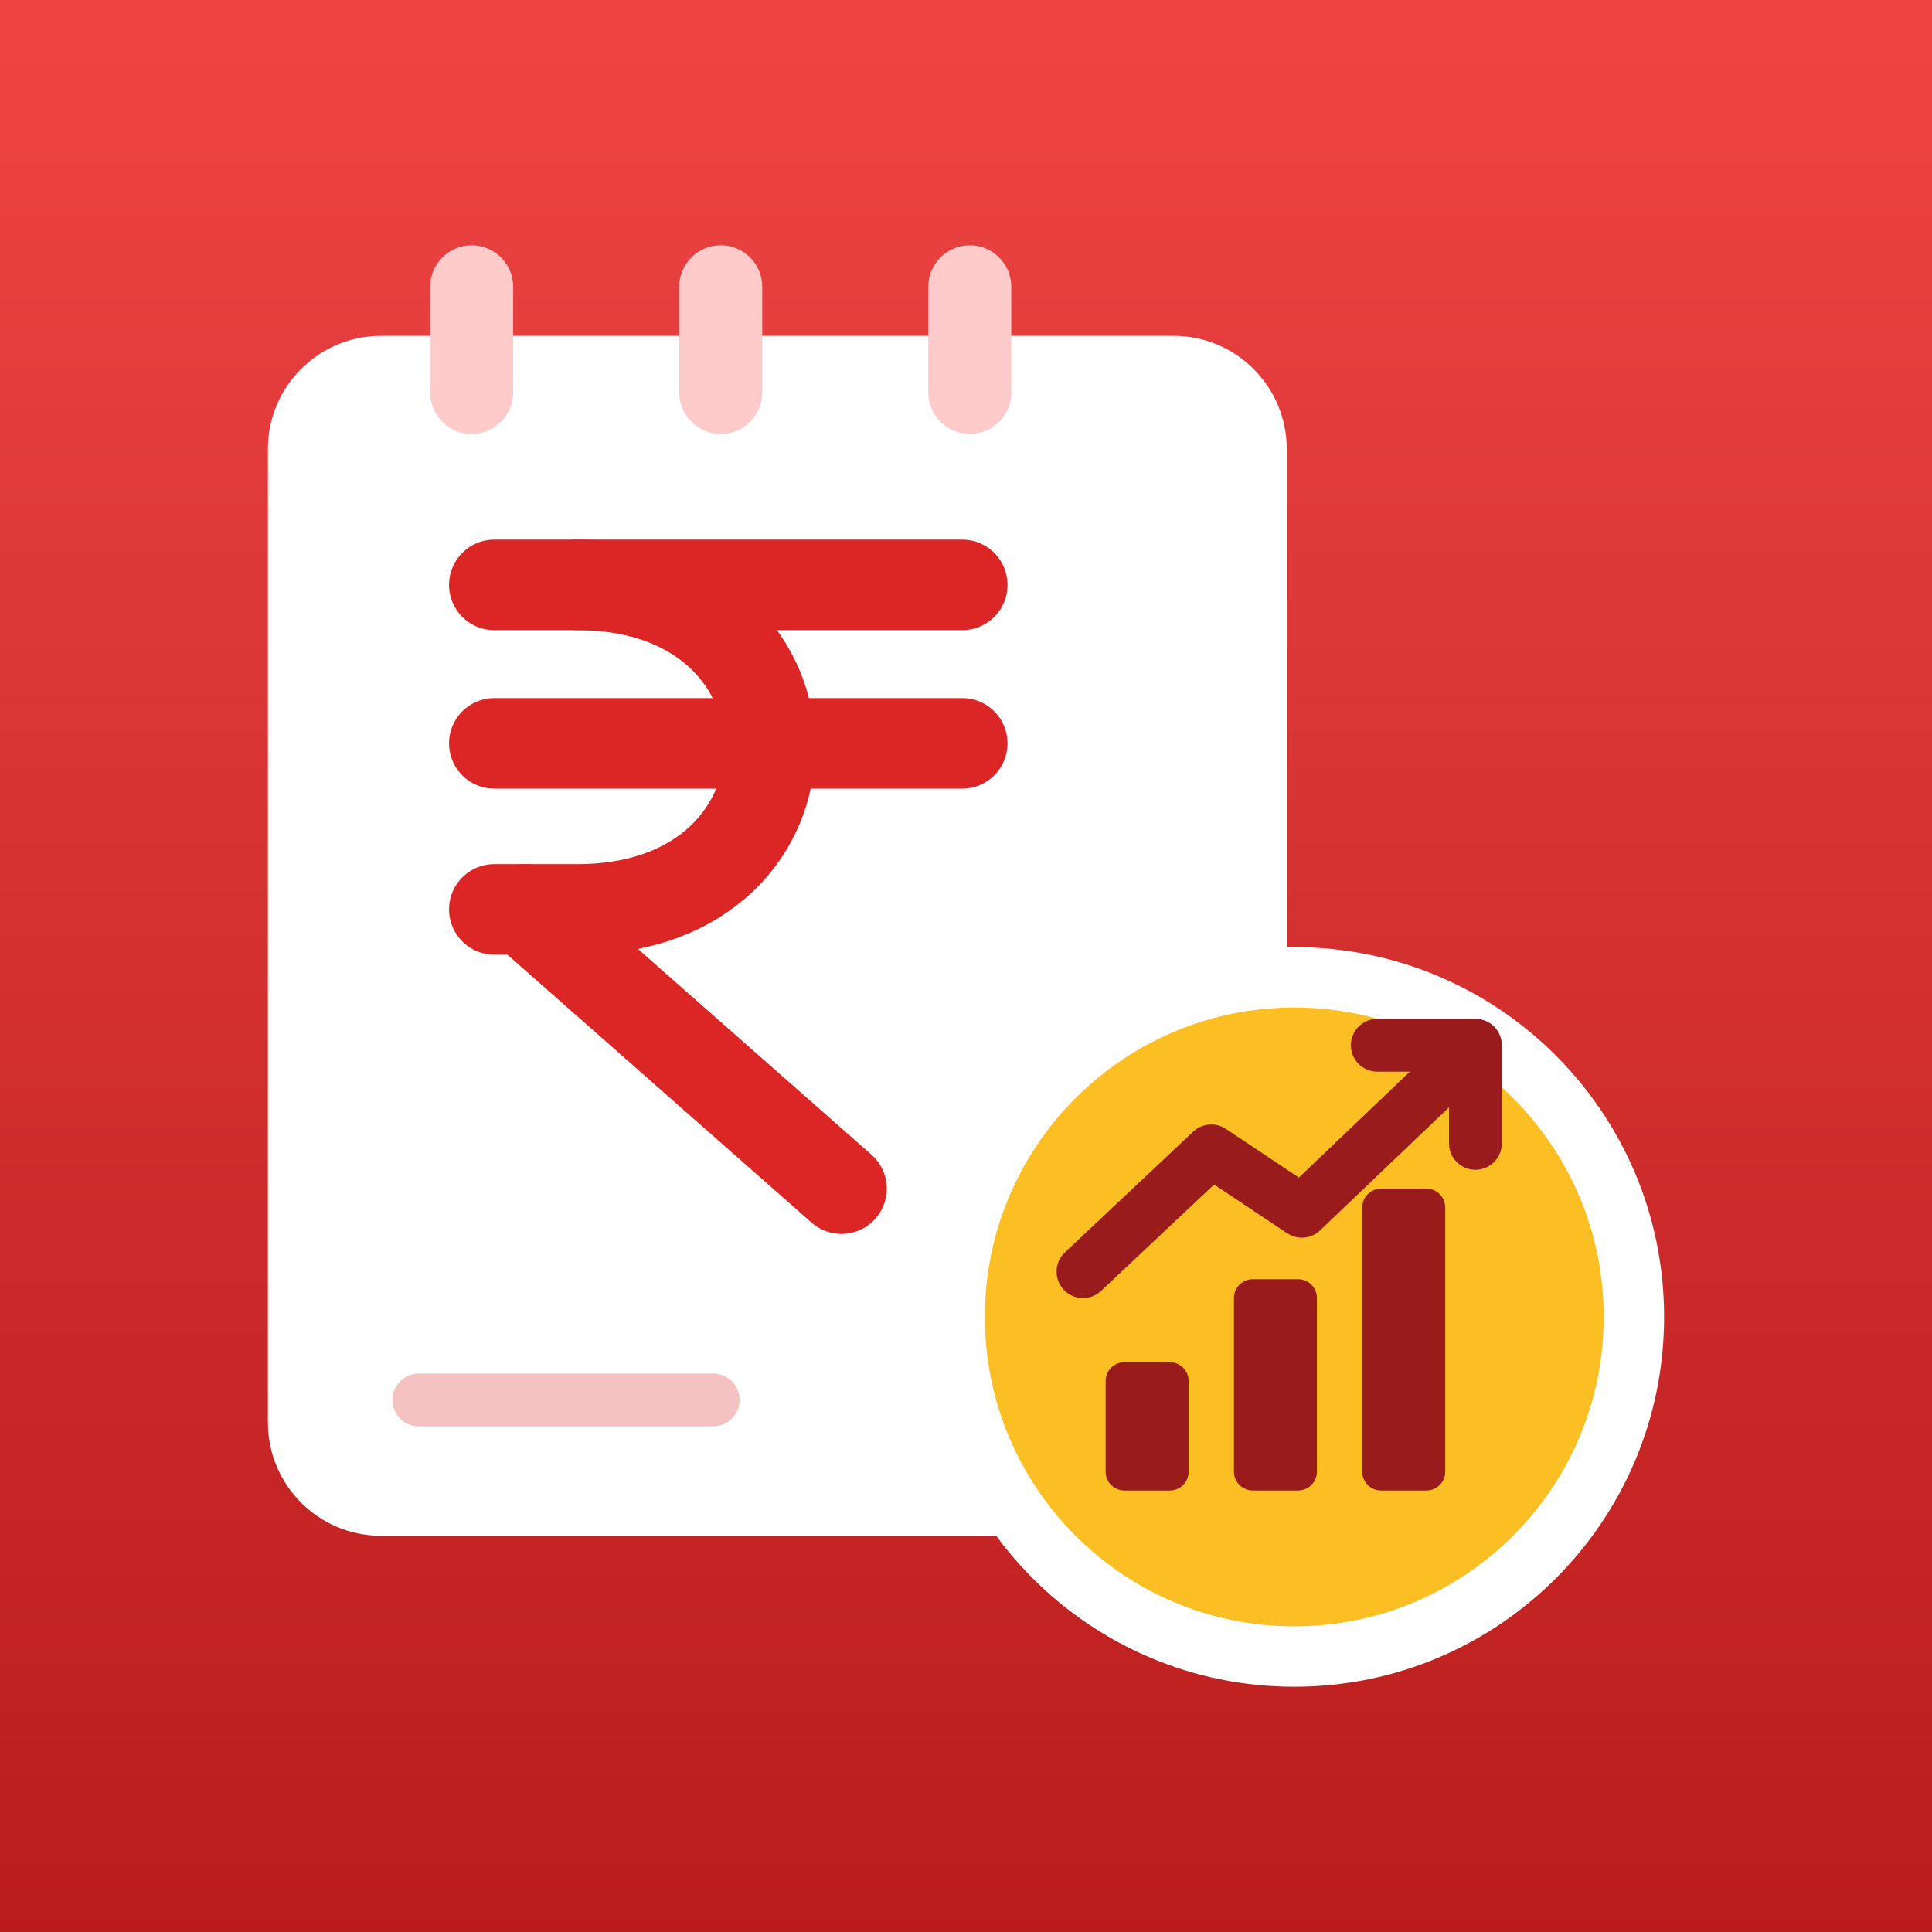
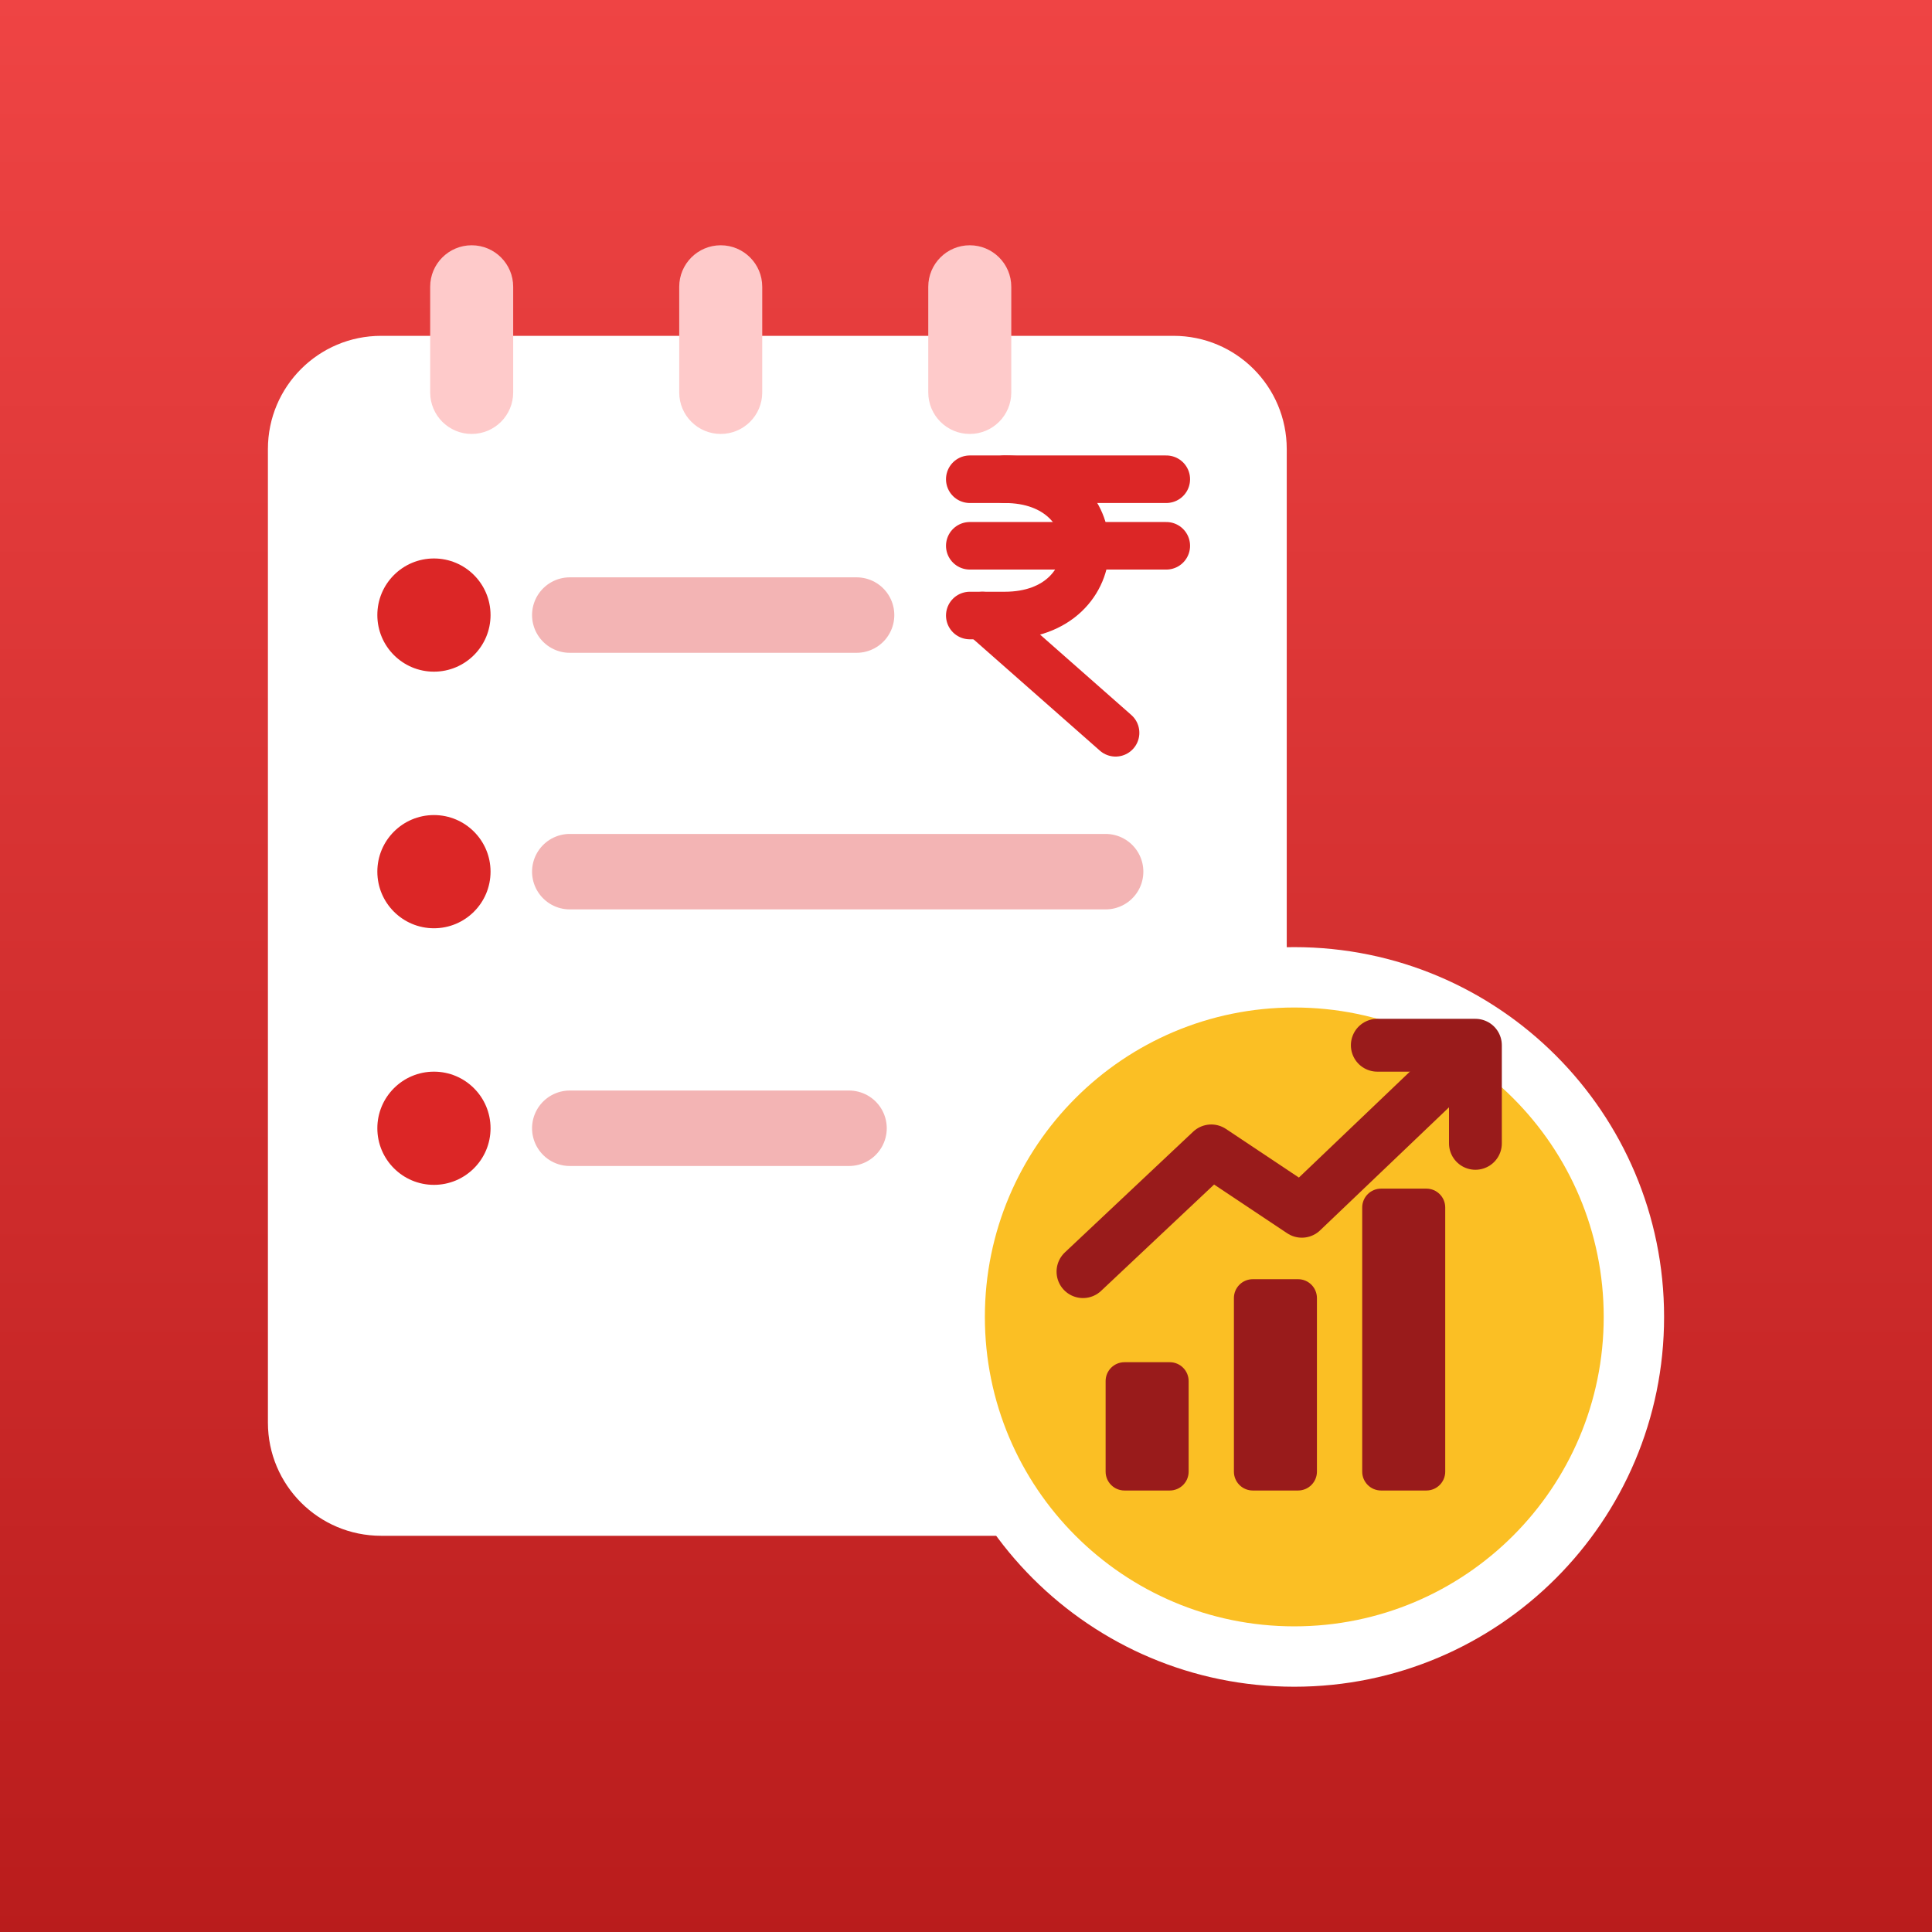
<svg xmlns="http://www.w3.org/2000/svg" width="1024" height="1024" viewBox="0 0 512 512">
  <defs>
    <linearGradient id="g" x1="0" y1="0" x2="0" y2="1">
      <stop offset="0" stop-color="#EF4444" />
      <stop offset="1" stop-color="#B91C1C" />
    </linearGradient>
  </defs>
  <rect width="512" height="512" fill="url(#g)" />
  <g transform="translate(231 233) scale(1) translate(-256 -256)">
    <rect x="96" y="112" width="270" height="318" rx="30" fill="#FFFFFF" />
    <rect x="139" y="88" width="22" height="50" rx="11" fill="#FECACA" />
    <rect x="205" y="88" width="22" height="50" rx="11" fill="#FECACA" />
    <rect x="271" y="88" width="22" height="50" rx="11" fill="#FECACA" />
-     <g fill="none" stroke="#DC2626" stroke-width="24" stroke-linecap="round" stroke-linejoin="round">
+     <g transform="translate(282 150) scale(0.42) translate(-156 -178)" fill="none" stroke="#DC2626" stroke-width="30" stroke-linecap="round" stroke-linejoin="round">
      <path d="M156 178H280" />
      <path d="M156 220H280" />
      <path d="M178 178c68 0 68 86 0 86h-22" />
      <path d="M164 264L248 338" />
    </g>
-     <path d="M136 394H214" stroke="#DC2626" stroke-opacity=".28" stroke-width="14" stroke-linecap="round" />
+     <circle cx="140" cy="186" r="15" fill="#DC2626" />
+     <path d="M176 186H252" stroke="#F3B4B4" stroke-width="20" stroke-linecap="round" />
+     <circle cx="140" cy="254" r="15" fill="#DC2626" />
+     <path d="M176 254H318" stroke="#F3B4B4" stroke-width="20" stroke-linecap="round" />
+     <circle cx="140" cy="322" r="15" fill="#DC2626" />
+     <path d="M176 322H250" stroke="#F3B4B4" stroke-width="20" stroke-linecap="round" />
    <circle cx="368" cy="372" r="98" fill="#FFFFFF" />
    <circle cx="368" cy="372" r="82" fill="#FBBF24" />
    <g fill="#991B1B">
      <rect x="318" y="384" width="22" height="34" rx="5" />
      <rect x="352" y="362" width="22" height="56" rx="5" />
      <rect x="386" y="338" width="22" height="80" rx="5" />
    </g>
    <g fill="none" stroke="#991B1B" stroke-width="14" stroke-linecap="round" stroke-linejoin="round">
      <path d="M312 360L346 328L370 344L414 302" />
      <path d="M390 300H416V326" />
    </g>
  </g>
</svg>
